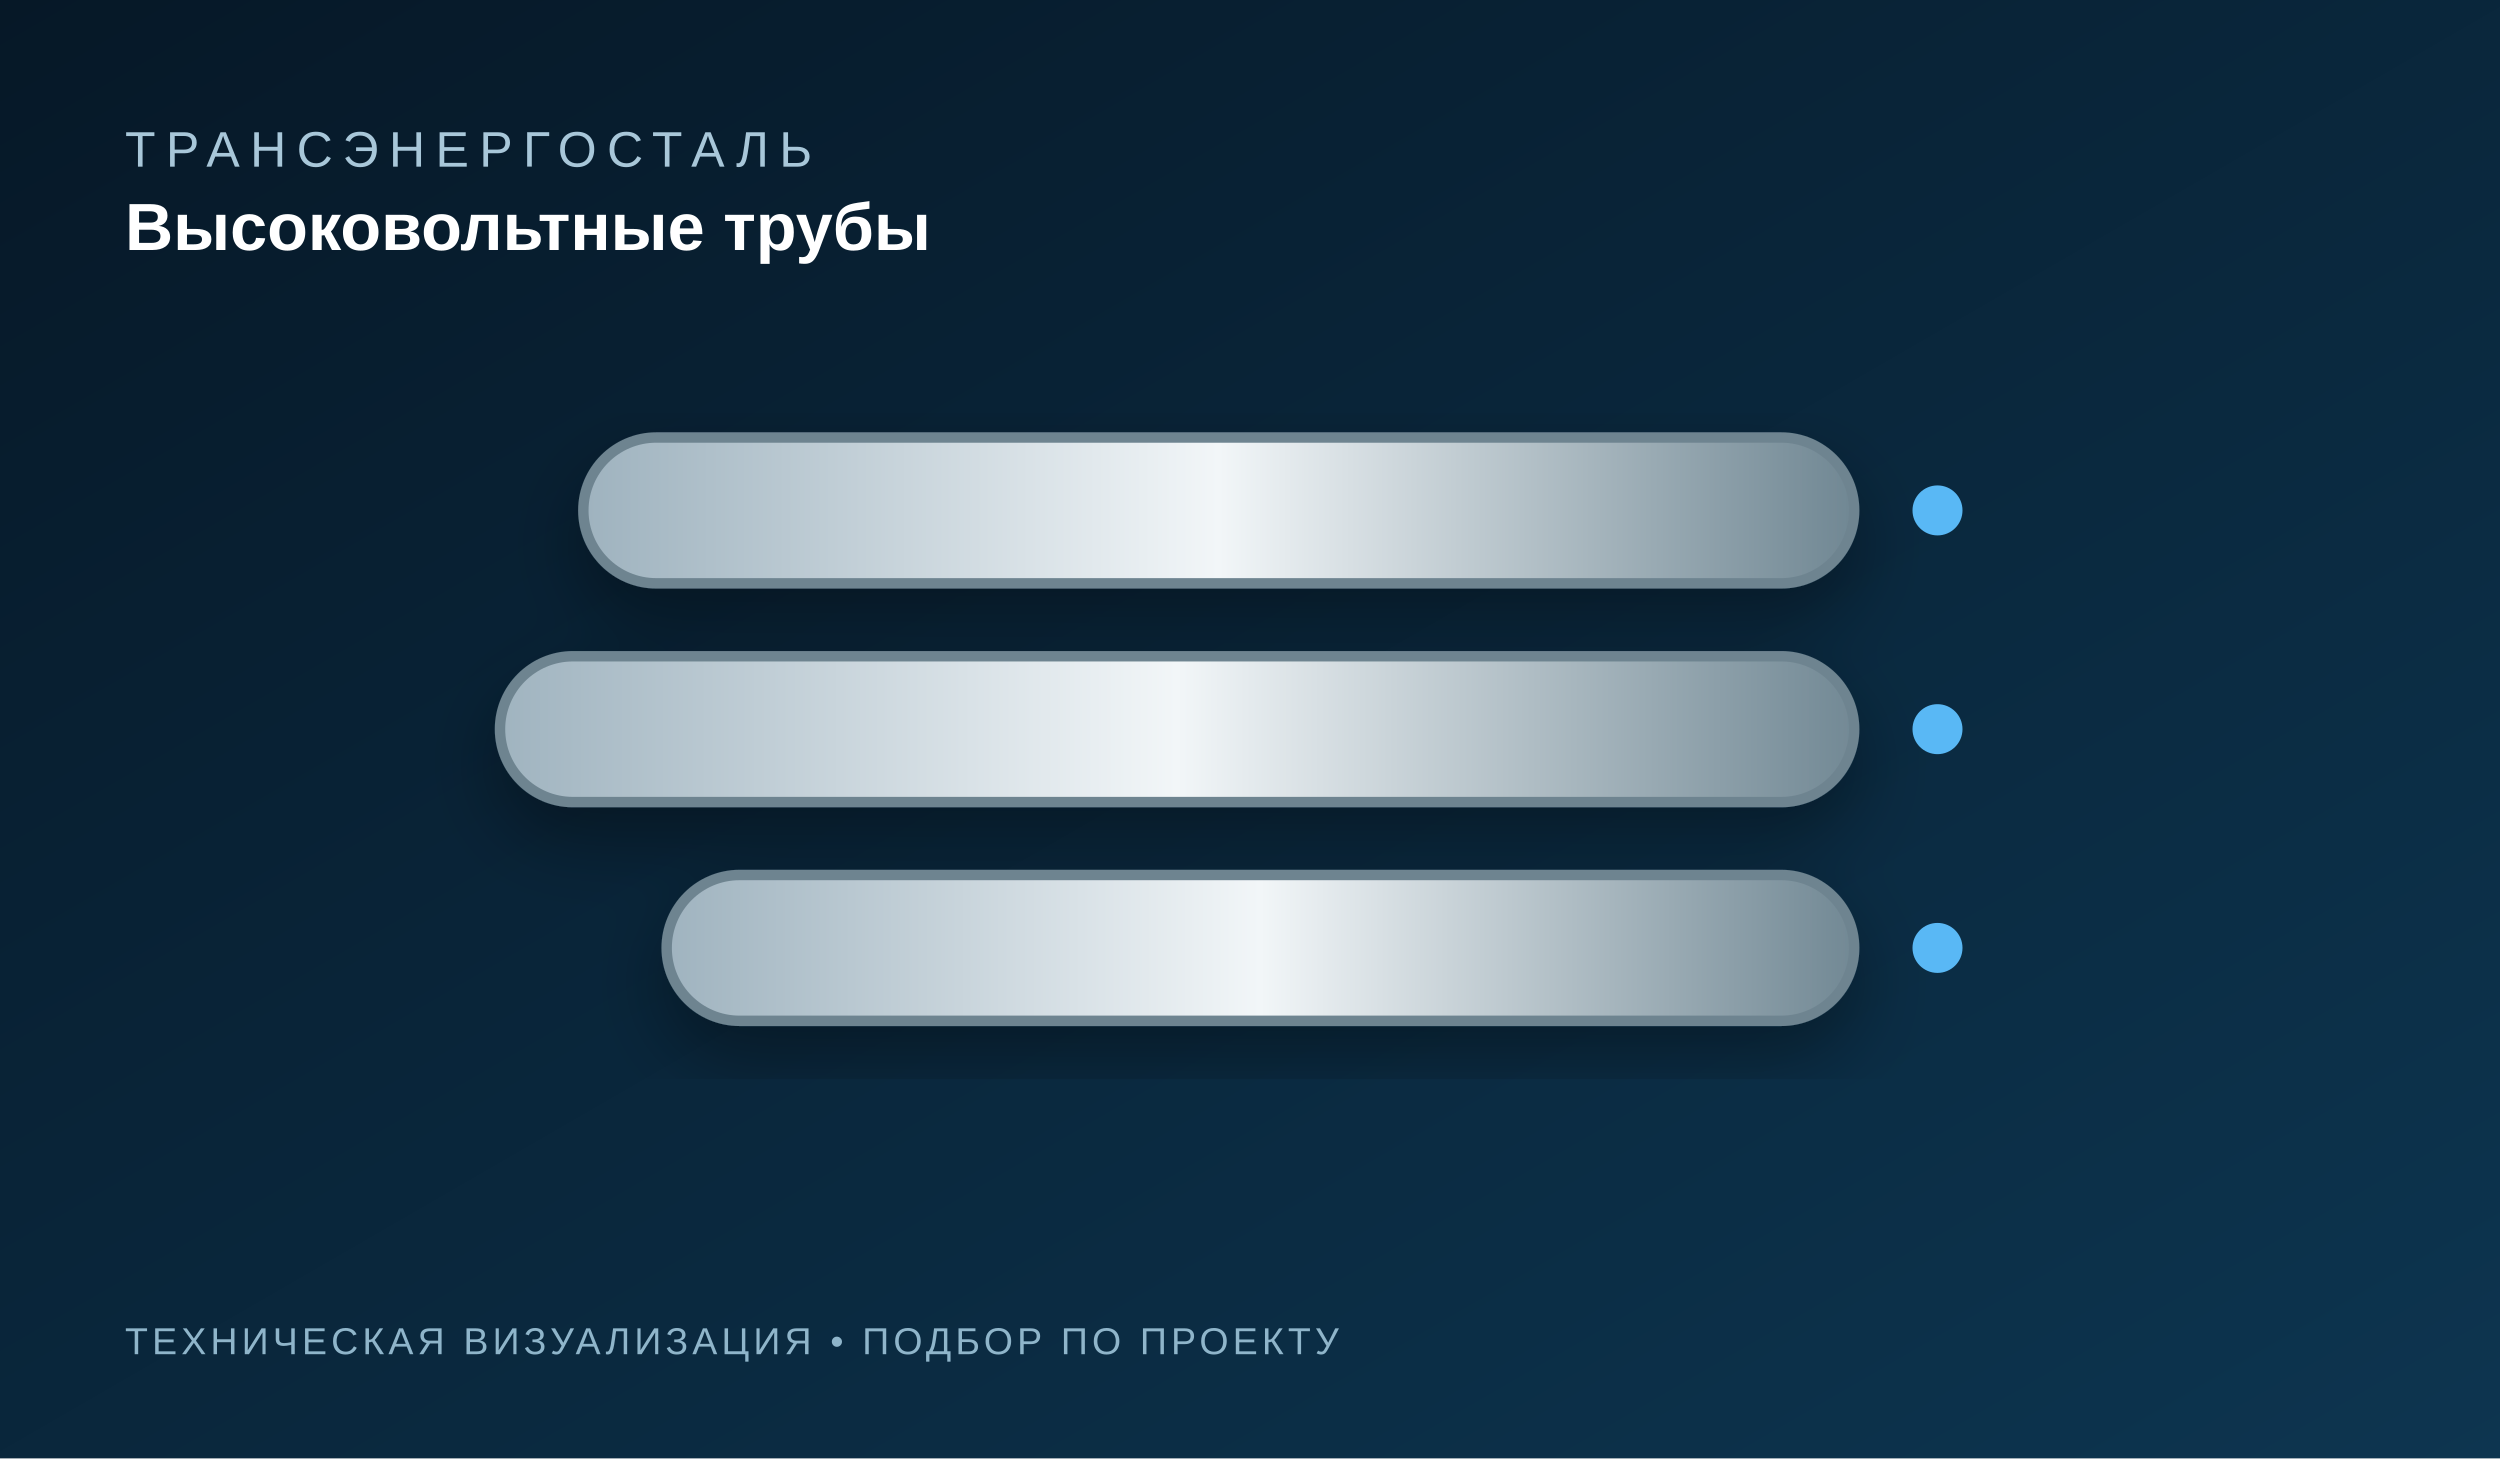
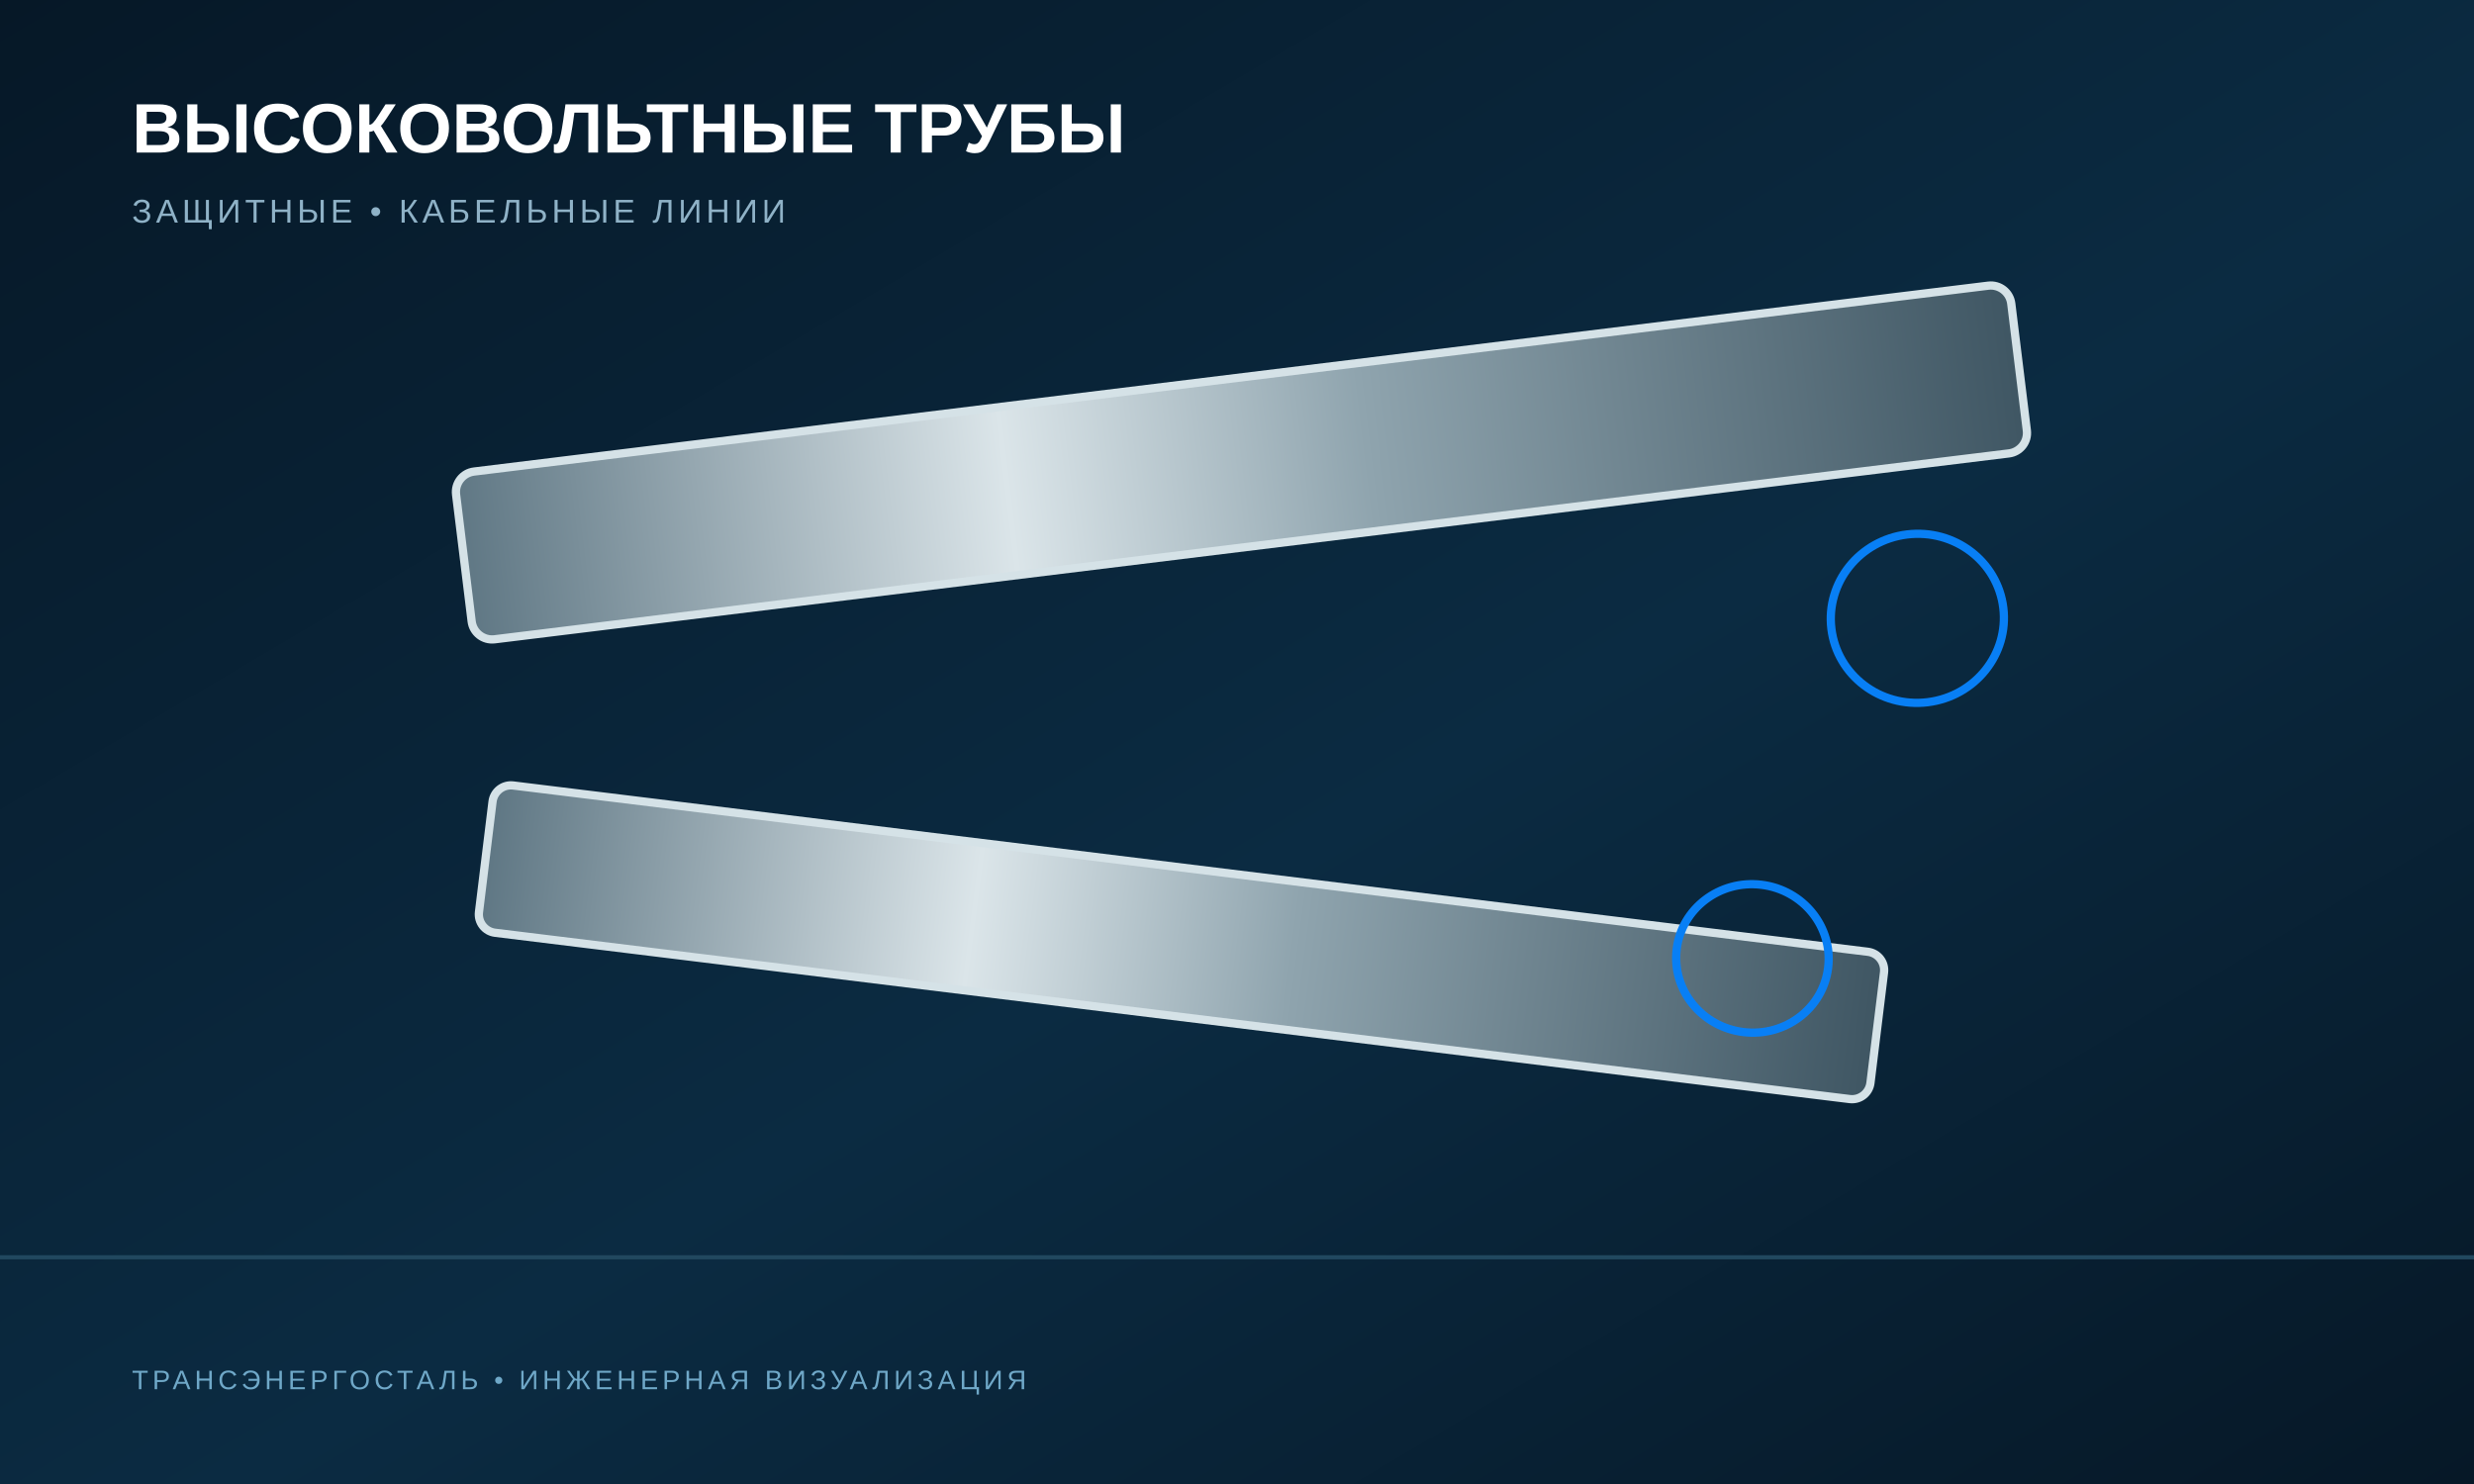
- <svg xmlns="http://www.w3.org/2000/svg" viewBox="0 0 1200 700">
+ <svg xmlns="http://www.w3.org/2000/svg" viewBox="0 0 1200 720">
  <defs>
-     <linearGradient id="bg" x1="0" y1="0" x2="1" y2="1">
+     <linearGradient id="b" x1="0" y1="0" x2="1" y2="1">
      <stop stop-color="#061827" />
-       <stop offset="1" stop-color="#0d3550" />
+       <stop offset=".55" stop-color="#0b2b42" />
+       <stop offset="1" stop-color="#061827" />
    </linearGradient>
-     <linearGradient id="steel" x1="0" y1="0" x2="1" y2="0">
-       <stop stop-color="#9fb3bf" />
-       <stop offset=".5" stop-color="#f2f6f8" />
-       <stop offset="1" stop-color="#718894" />
+     <linearGradient id="s">
+       <stop stop-color="#5f7784" />
+       <stop offset=".35" stop-color="#dbe5e9" />
+       <stop offset=".58" stop-color="#8fa4ae" />
+       <stop offset="1" stop-color="#3f5663" />
    </linearGradient>
-     <filter id="shadow">
-       <feDropShadow dx="0" dy="16" stdDeviation="18" flood-opacity=".35" />
-     </filter>
  </defs>
-   <rect width="1200" height="700" fill="url(#bg)" />
-   <text x="60" y="80" fill="#a8c7d9" font-family="Arial" font-size="24" letter-spacing="5">ТРАНСЭНЕРГОСТАЛЬ</text>
-   <text x="60" y="120" fill="#fff" font-family="Arial" font-size="32" font-weight="700">Высоковольтные трубы</text>
-   <g filter="url(#shadow)" fill="url(#steel)" stroke="#6e8490" stroke-width="5">
-     <rect x="280" y="210" width="610" height="70" rx="35" />
-     <rect x="240" y="315" width="650" height="70" rx="35" />
-     <rect x="320" y="420" width="570" height="70" rx="35" />
+   <rect width="1200" height="720" fill="url(#b)" />
+   <path d="M0 610H1200" stroke="#21485f" stroke-width="2" />
+   <g fill="url(#s)" stroke="#d5e2e7" stroke-width="4">
+     <rect x="220" y="230" width="760" height="82" rx="10" transform="rotate(-7 220 230)" />
+     <rect x="240" y="380" width="680" height="72" rx="9" transform="rotate(7 240 380)" />
  </g>
-   <g fill="#59b8f5">
-     <circle cx="930" cy="245" r="12" />
-     <circle cx="930" cy="350" r="12" />
-     <circle cx="930" cy="455" r="12" />
+   <g fill="none" stroke="#087ff5" stroke-width="4">
+     <ellipse cx="930" cy="300" rx="42" ry="41" transform="rotate(-7 930 300)" />
+     <ellipse cx="850" cy="465" rx="37" ry="36" transform="rotate(7 850 465)" />
  </g>
-   <text x="60" y="650" fill="#8fb5ca" font-family="Arial" font-size="18" letter-spacing="2">ТЕХНИЧЕСКАЯ ВИЗУАЛИЗАЦИЯ • ПОДБОР ПО ПРОЕКТУ</text>
+   <text x="64" y="74" fill="#fff" font-family="Arial" font-size="34" font-weight="800">ВЫСОКОВОЛЬТНЫЕ ТРУБЫ</text>
+   <text x="64" y="108" fill="#8fb2c7" font-family="Arial" font-size="16" letter-spacing="2">ЗАЩИТНЫЕ • КАБЕЛЬНЫЕ ЛИНИИ</text>
+   <text x="64" y="674" fill="#6fa8c8" font-family="Arial" font-size="13" letter-spacing="2">ТРАНСЭНЕРГОСТАЛЬ • ИНЖЕНЕРНАЯ ВИЗУАЛИЗАЦИЯ</text>
</svg>
